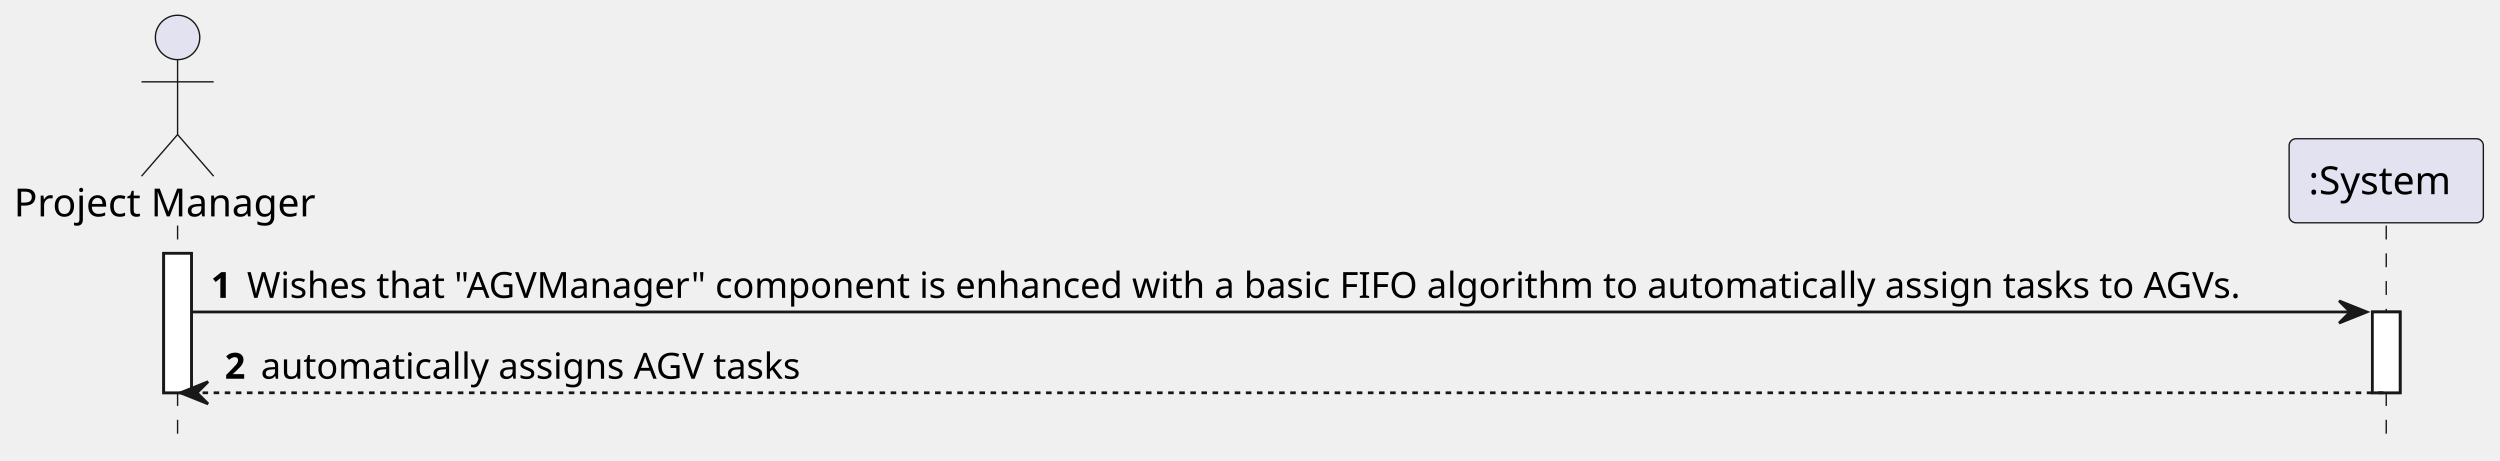
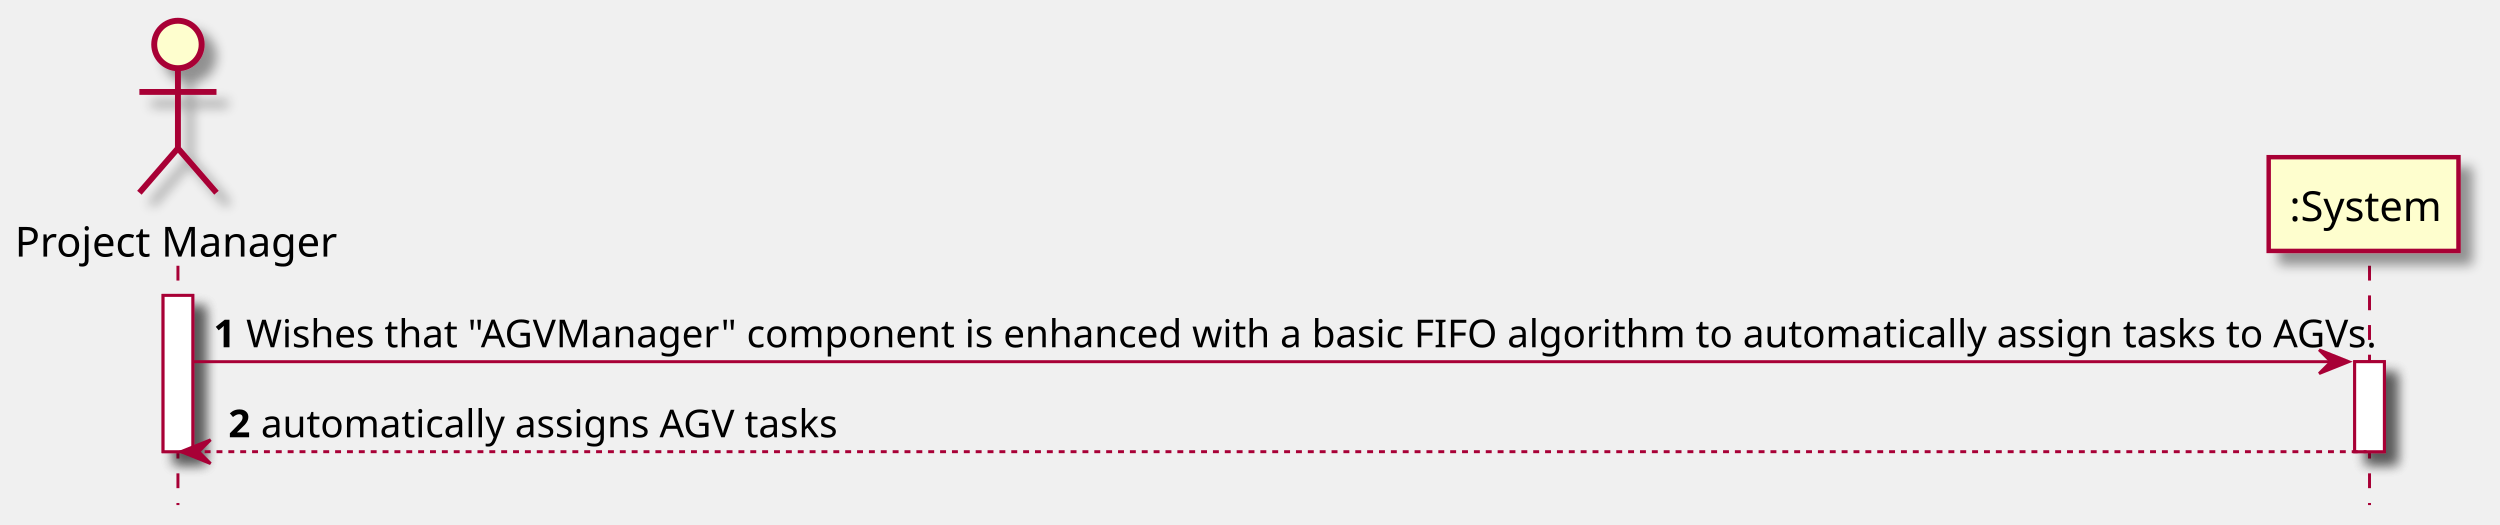
- <svg xmlns="http://www.w3.org/2000/svg" contentStyleType="text/css" height="166px" preserveAspectRatio="none" style="width:901px;height:166px;background:#FFFFFF;" version="1.1" viewBox="0 0 901 166" width="901px" zoomAndPan="magnify">
-   <defs />
+ <svg xmlns="http://www.w3.org/2000/svg" contentScriptType="application/ecmascript" contentStyleType="text/css" height="177px" preserveAspectRatio="none" style="width:843px;height:177px;background:#FFFFFF;" version="1.1" viewBox="0 0 843 177" width="843px" zoomAndPan="magnify">
+   <defs>
+     <filter height="300%" id="f1iynosa0ciyjj" width="300%" x="-1" y="-1">
+       <feGaussianBlur result="blurOut" stdDeviation="2.0" />
+       <feColorMatrix in="blurOut" result="blurOut2" type="matrix" values="0 0 0 0 0 0 0 0 0 0 0 0 0 0 0 0 0 0 .4 0" />
+       <feOffset dx="4.0" dy="4.0" in="blurOut2" result="blurOut3" />
+       <feBlend in="SourceGraphic" in2="blurOut3" mode="normal" />
+     </filter>
+   </defs>
  <g>
-     <rect fill="#FFFFFF" height="50.266" style="stroke:#181818;stroke-width:1.0;" width="10" x="59" y="91.297" />
-     <rect fill="#FFFFFF" height="29.133" style="stroke:#181818;stroke-width:1.0;" width="10" x="855" y="112.43" />
-     <line style="stroke:#181818;stroke-width:0.5;stroke-dasharray:5.0,5.0;" x1="64" x2="64" y1="81.297" y2="159.562" />
-     <line style="stroke:#181818;stroke-width:0.5;stroke-dasharray:5.0,5.0;" x1="860" x2="860" y1="81.297" y2="159.562" />
-     <text fill="#000000" font-family="sans-serif" font-size="14" lengthAdjust="spacing" textLength="112" x="5" y="77.995">Project Manager</text>
-     <ellipse cx="64" cy="13.5" fill="#E2E2F0" rx="8" ry="8" style="stroke:#181818;stroke-width:0.5;" />
-     <path d="M64,21.5 L64,48.5 M51,29.5 L77,29.5 M64,48.5 L51,63.5 M64,48.5 L77,63.5 " fill="none" style="stroke:#181818;stroke-width:0.5;" />
-     <rect fill="#E2E2F0" height="30.297" rx="2.5" ry="2.5" style="stroke:#181818;stroke-width:0.5;" width="70" x="825" y="50" />
-     <text fill="#000000" font-family="sans-serif" font-size="14" lengthAdjust="spacing" textLength="56" x="832" y="69.995">:System</text>
-     <rect fill="#FFFFFF" height="50.266" style="stroke:#181818;stroke-width:1.0;" width="10" x="59" y="91.297" />
-     <rect fill="#FFFFFF" height="29.133" style="stroke:#181818;stroke-width:1.0;" width="10" x="855" y="112.43" />
-     <polygon fill="#181818" points="843,108.43,853,112.43,843,116.43,847,112.43" style="stroke:#181818;stroke-width:1.0;" />
-     <line style="stroke:#181818;stroke-width:1.0;" x1="69" x2="849" y1="112.43" y2="112.43" />
-     <text fill="#000000" font-family="sans-serif" font-size="13" font-weight="bold" lengthAdjust="spacing" textLength="9" x="76" y="107.364">1</text>
-     <text fill="#000000" font-family="sans-serif" font-size="13" lengthAdjust="spacing" textLength="754" x="89" y="107.364">Wishes that "AGVManager" component is enhanced with a basic FIFO algorithm to automatically assign tasks to AGVs.</text>
-     <polygon fill="#181818" points="75,137.562,65,141.562,75,145.562,71,141.562" style="stroke:#181818;stroke-width:1.0;" />
-     <line style="stroke:#181818;stroke-width:1.0;stroke-dasharray:2.0,2.0;" x1="69" x2="859" y1="141.562" y2="141.562" />
-     <text fill="#000000" font-family="sans-serif" font-size="13" font-weight="bold" lengthAdjust="spacing" textLength="9" x="81" y="136.497">2</text>
-     <text fill="#000000" font-family="sans-serif" font-size="13" lengthAdjust="spacing" textLength="208" x="94" y="136.497">automatically assigns AGV tasks</text>
+     <rect fill="#FFFFFF" filter="url(#f1iynosa0ciyjj)" height="52.703" style="stroke:#A80036;stroke-width:1.0;" width="10" x="55" y="99.609" />
+     <rect fill="#FFFFFF" filter="url(#f1iynosa0ciyjj)" height="30.352" style="stroke:#A80036;stroke-width:1.0;" width="10" x="794" y="121.961" />
+     <line style="stroke:#A80036;stroke-width:1.0;stroke-dasharray:5.0,5.0;" x1="60" x2="60" y1="89.609" y2="170.312" />
+     <line style="stroke:#A80036;stroke-width:1.0;stroke-dasharray:5.0,5.0;" x1="799" x2="799" y1="89.609" y2="170.312" />
+     <text fill="#000000" font-family="sans-serif" font-size="14" lengthAdjust="spacing" textLength="104" x="5" y="86.533">Project Manager</text>
+     <ellipse cx="60" cy="15" fill="#FEFECE" filter="url(#f1iynosa0ciyjj)" rx="8" ry="8" style="stroke:#A80036;stroke-width:2.0;" />
+     <path d="M60,23 L60,50 M47,31 L73,31 M60,50 L47,65 M60,50 L73,65 " fill="none" filter="url(#f1iynosa0ciyjj)" style="stroke:#A80036;stroke-width:2.0;" />
+     <rect fill="#FEFECE" filter="url(#f1iynosa0ciyjj)" height="31.609" style="stroke:#A80036;stroke-width:1.5;" width="64" x="765" y="53" />
+     <text fill="#000000" font-family="sans-serif" font-size="14" lengthAdjust="spacing" textLength="50" x="772" y="74.533">:System</text>
+     <rect fill="#FFFFFF" filter="url(#f1iynosa0ciyjj)" height="52.703" style="stroke:#A80036;stroke-width:1.0;" width="10" x="55" y="99.609" />
+     <rect fill="#FFFFFF" filter="url(#f1iynosa0ciyjj)" height="30.352" style="stroke:#A80036;stroke-width:1.0;" width="10" x="794" y="121.961" />
+     <polygon fill="#A80036" points="782,117.961,792,121.961,782,125.961,786,121.961" style="stroke:#A80036;stroke-width:1.0;" />
+     <line style="stroke:#A80036;stroke-width:1.0;" x1="65" x2="788" y1="121.961" y2="121.961" />
+     <text fill="#000000" font-family="sans-serif" font-size="13" font-weight="bold" lengthAdjust="spacing" textLength="7" x="72" y="117.105">1</text>
+     <text fill="#000000" font-family="sans-serif" font-size="13" lengthAdjust="spacing" textLength="699" x="83" y="117.105">Wishes that "AGVManager" component is enhanced with a basic FIFO algorithm to automatically assign tasks to AGVs.</text>
+     <polygon fill="#A80036" points="71,148.312,61,152.312,71,156.312,67,152.312" style="stroke:#A80036;stroke-width:1.0;" />
+     <line style="stroke:#A80036;stroke-width:1.0;stroke-dasharray:2.0,2.0;" x1="65" x2="798" y1="152.312" y2="152.312" />
+     <text fill="#000000" font-family="sans-serif" font-size="13" font-weight="bold" lengthAdjust="spacing" textLength="7" x="77" y="147.456">2</text>
+     <text fill="#000000" font-family="sans-serif" font-size="13" lengthAdjust="spacing" textLength="194" x="88" y="147.456">automatically assigns AGV tasks</text>
  </g>
</svg>
